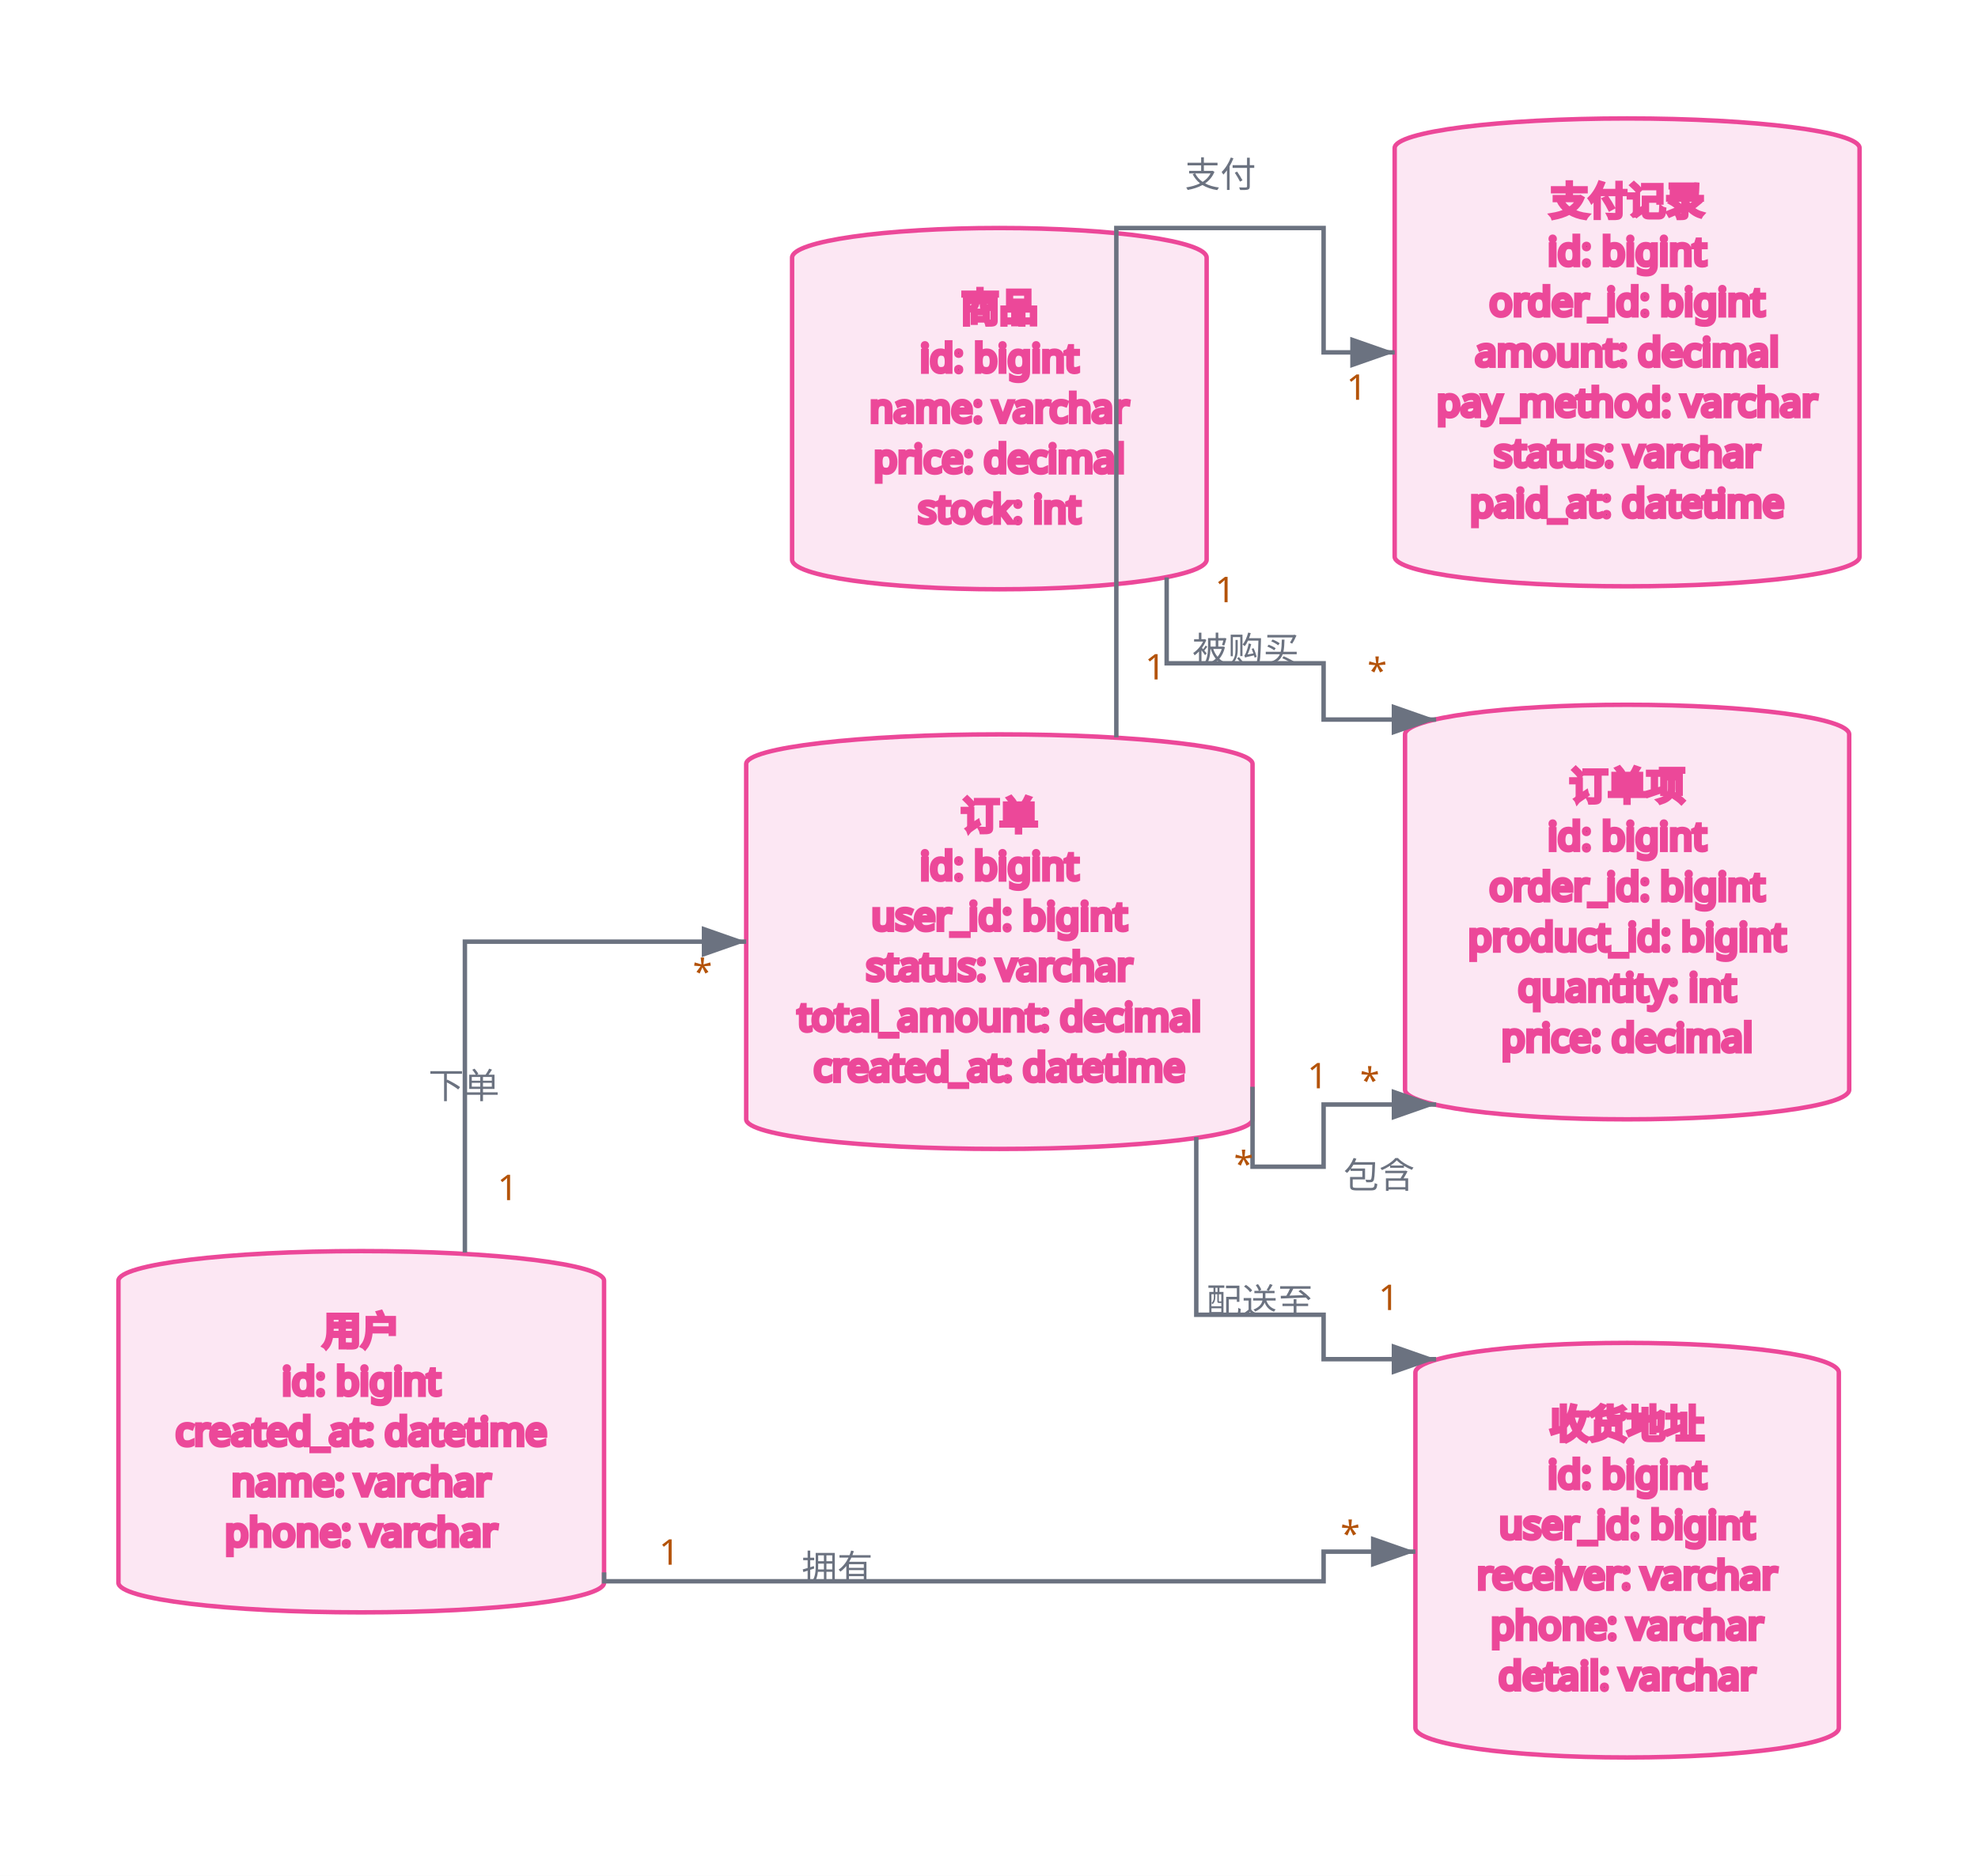
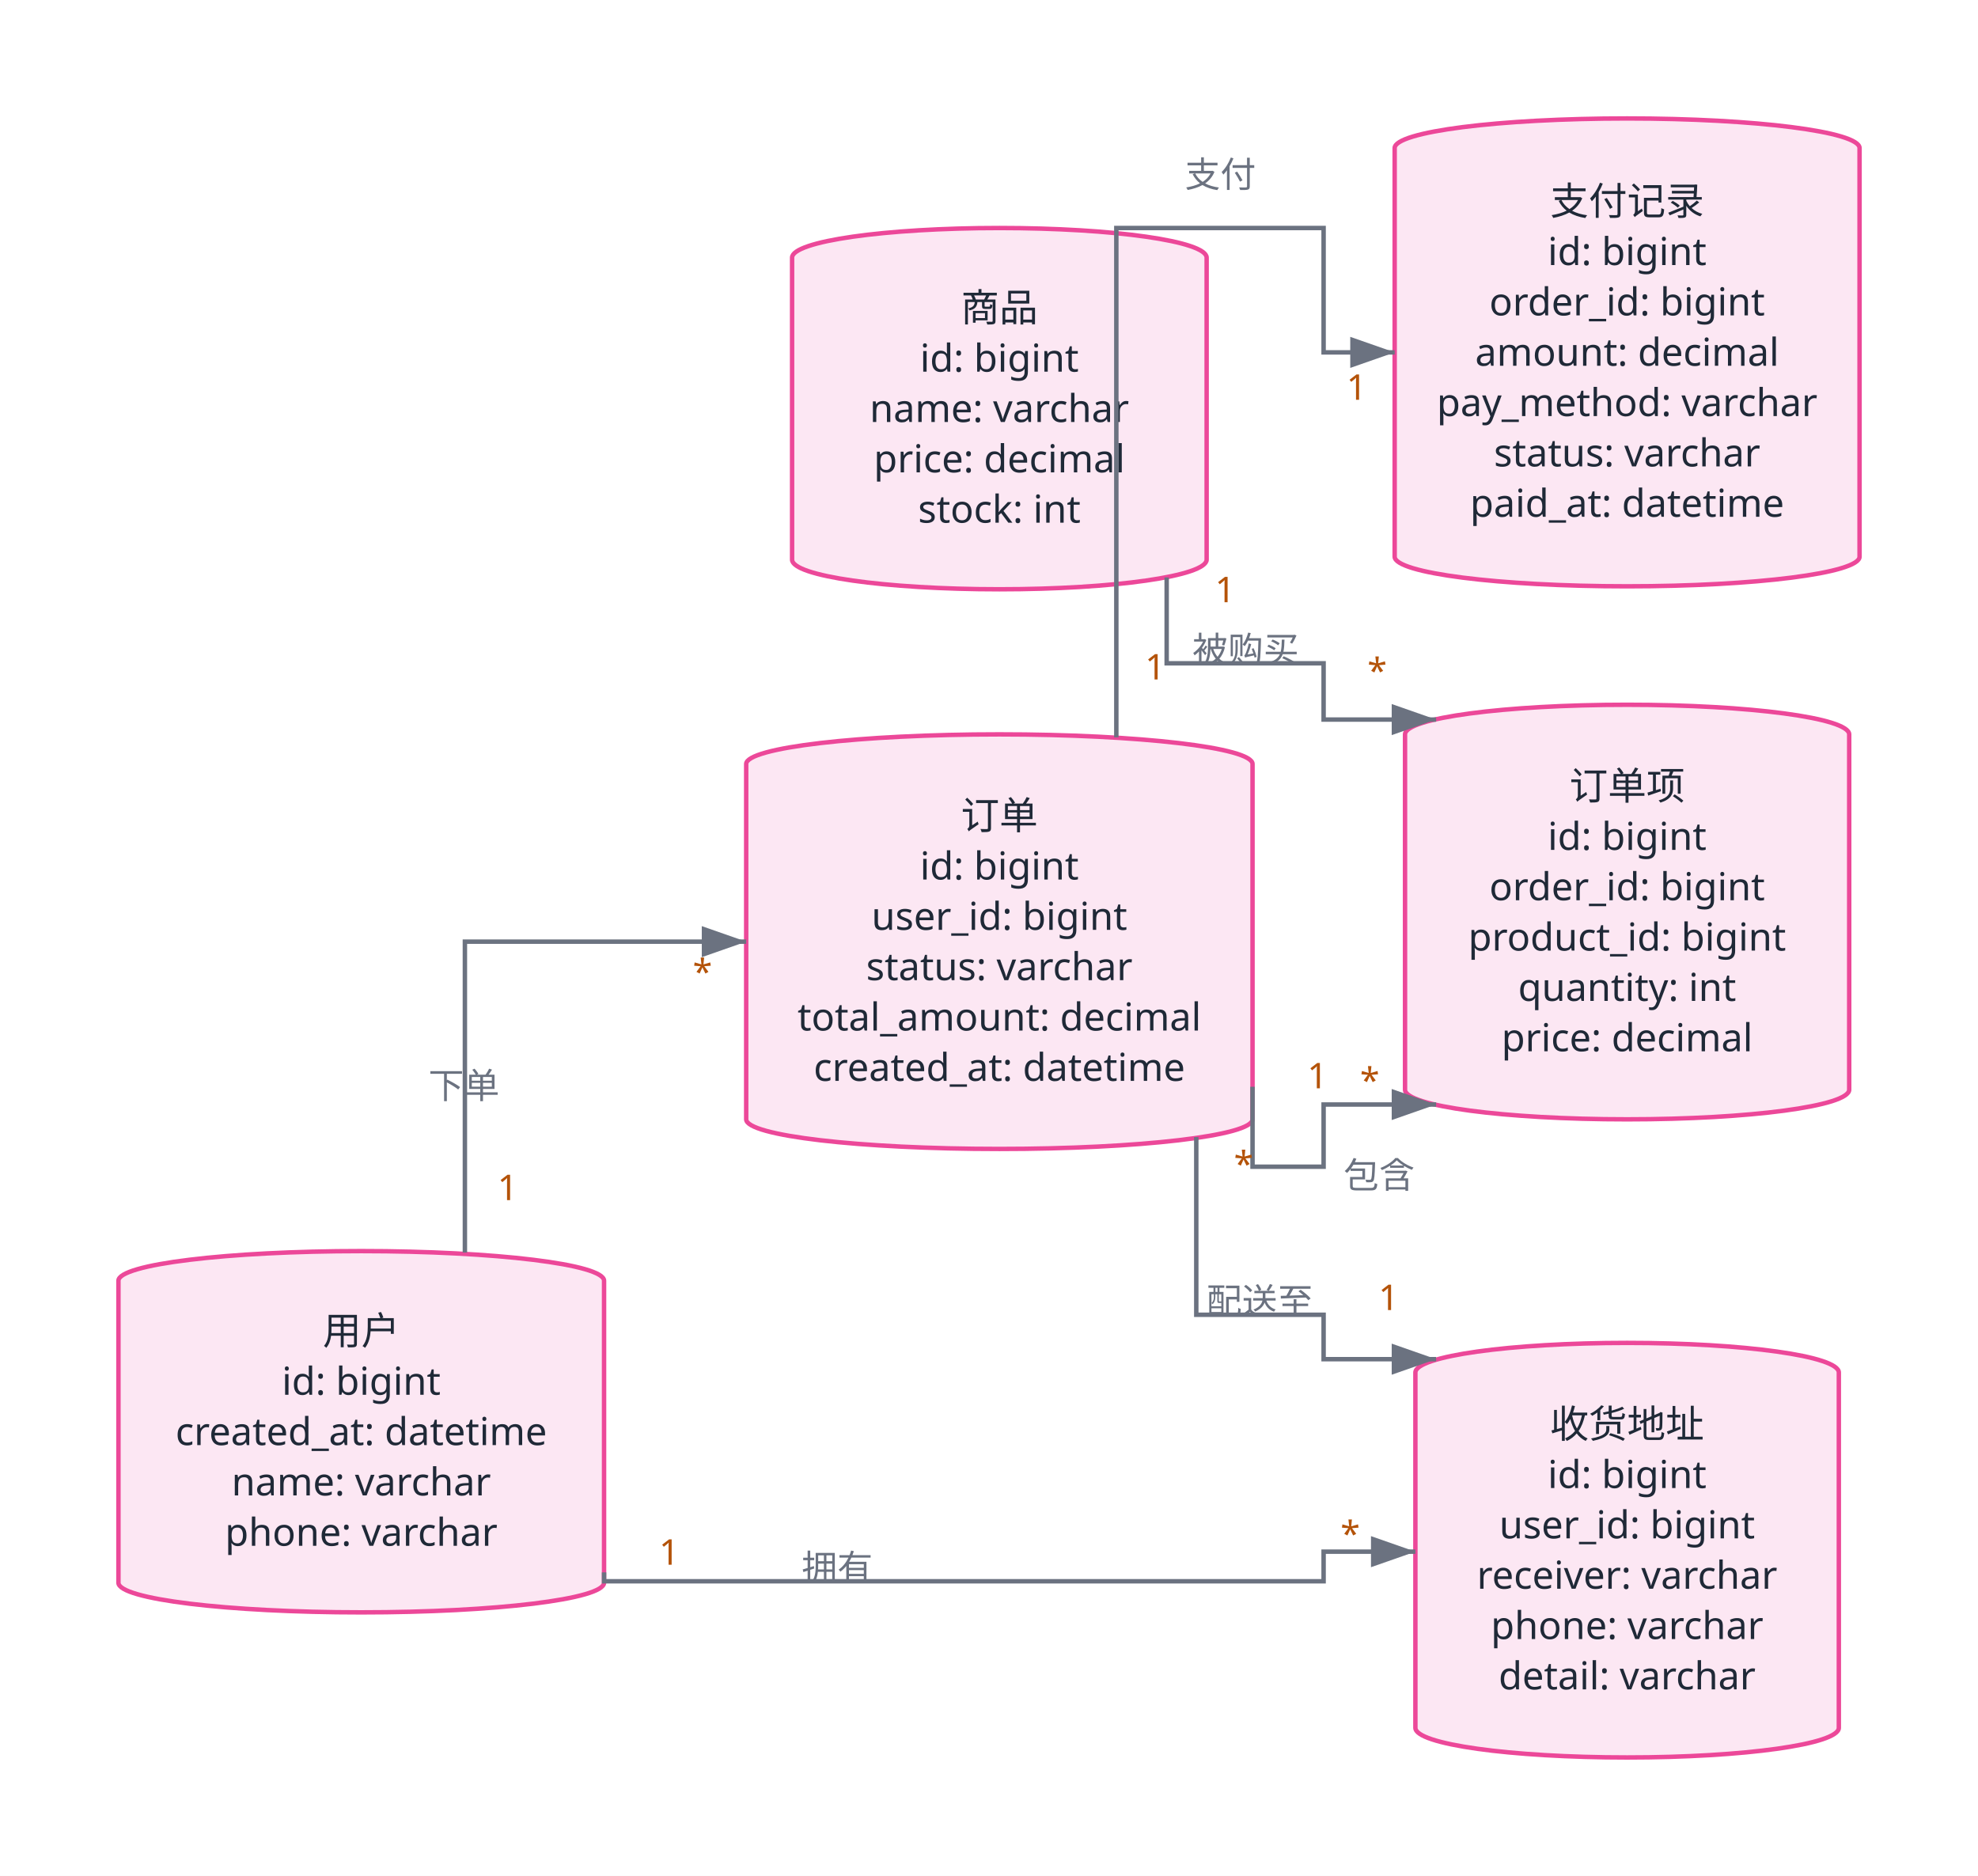
<svg xmlns="http://www.w3.org/2000/svg" width="668" height="633.5" viewBox="0 0 668 633.5">
  <defs>
    <marker id="arrowhead" markerWidth="10" markerHeight="7" refX="10" refY="3.5" orient="auto">
      <polygon points="0 0, 10 3.5, 0 7" fill="#6b7280" />
    </marker>
    <marker id="arrowhead-purple" markerWidth="10" markerHeight="7" refX="10" refY="3.5" orient="auto">
      <polygon points="0 0, 10 3.5, 0 7" fill="#7c3aed" />
    </marker>
  </defs>
  <style>.lgdl-anchors,.lgdl-edge-anchors{opacity:0;pointer-events:none;transition:opacity .12s ease}.lgdl-node:hover + .lgdl-anchors,.lgdl-class:hover + .lgdl-anchors,.lgdl-group:hover + .lgdl-anchors,.lgdl-lane:hover + .lgdl-anchors{opacity:1}.lgdl-edge:hover + .lgdl-edge-anchors,.lgdl-aggregate-edge:hover + .lgdl-edge-anchors{opacity:1}.lgdl-node.lgdl-hovered + .lgdl-anchors,.lgdl-class.lgdl-hovered + .lgdl-anchors,.lgdl-group.lgdl-hovered + .lgdl-anchors,.lgdl-lane.lgdl-hovered + .lgdl-anchors{opacity:1}.lgdl-edge.lgdl-hovered + .lgdl-edge-anchors,.lgdl-aggregate-edge.lgdl-hovered + .lgdl-edge-anchors{opacity:1}.lgdl-hovered{filter:drop-shadow(0 0 3px rgba(79,70,229,.65))}</style>
  <rect x="0" y="0" width="668" height="633.5" fill="#ffffff" />
-   <g class="lgdl-node" data-lgdl-loc="nodes[0]" fill="#fce7f3" stroke="#ec4899" stroke-width="1.5">
-     <path d="M 40,432.5 L 40,534.5 A 82,10 0 0 0 204,534.5 L 204,432.5 A 82,10 0 0 0 40,432.5 Z" />
+   <g class="lgdl-node" data-lgdl-loc="nodes[0]">
+     <path d="M 40,432.5 L 40,534.5 A 82,10 0 0 0 204,534.5 L 204,432.5 A 82,10 0 0 0 40,432.5 Z" fill="#fce7f3" stroke="#ec4899" stroke-width="1.5" />
    <text x="122" y="449.5" font-family="'Segoe UI', 'PingFang SC', 'Microsoft YaHei', sans-serif" font-size="13" fill="#1f2937" text-anchor="middle" dominant-baseline="middle">用户</text>
    <text x="122" y="466.5" font-family="'Segoe UI', 'PingFang SC', 'Microsoft YaHei', sans-serif" font-size="13" fill="#1f2937" text-anchor="middle" dominant-baseline="middle">id: bigint</text>
    <text x="122" y="483.5" font-family="'Segoe UI', 'PingFang SC', 'Microsoft YaHei', sans-serif" font-size="13" fill="#1f2937" text-anchor="middle" dominant-baseline="middle">created_at: datetime</text>
    <text x="122" y="500.5" font-family="'Segoe UI', 'PingFang SC', 'Microsoft YaHei', sans-serif" font-size="13" fill="#1f2937" text-anchor="middle" dominant-baseline="middle">name: varchar</text>
    <text x="122" y="517.5" font-family="'Segoe UI', 'PingFang SC', 'Microsoft YaHei', sans-serif" font-size="13" fill="#1f2937" text-anchor="middle" dominant-baseline="middle">phone: varchar</text>
  </g>
  <g class="lgdl-anchors">
    <circle cx="204.0" cy="483.5" r="3" fill="#ec4899" />
    <circle cx="204.0" cy="505.5" r="3" fill="#ec4899" />
    <circle cx="204.0" cy="530.8" r="3" fill="#ec4899" />
    <circle cx="180.1" cy="541.6" r="3" fill="#ec4899" />
    <circle cx="156.7" cy="543.6" r="3" fill="#ec4899" />
    <circle cx="138.3" cy="544.3" r="3" fill="#ec4899" />
    <circle cx="122.0" cy="544.5" r="3" fill="#ec4899" />
    <circle cx="105.7" cy="544.3" r="3" fill="#ec4899" />
    <circle cx="87.3" cy="543.6" r="3" fill="#ec4899" />
    <circle cx="63.9" cy="541.6" r="3" fill="#ec4899" />
    <circle cx="40.0" cy="530.8" r="3" fill="#ec4899" />
    <circle cx="40.0" cy="505.5" r="3" fill="#ec4899" />
    <circle cx="40.0" cy="483.5" r="3" fill="#ec4899" />
    <circle cx="40.0" cy="461.5" r="3" fill="#ec4899" />
    <circle cx="40.0" cy="436.2" r="3" fill="#ec4899" />
    <circle cx="63.9" cy="425.4" r="3" fill="#ec4899" />
    <circle cx="87.3" cy="423.4" r="3" fill="#ec4899" />
    <circle cx="105.7" cy="422.7" r="3" fill="#ec4899" />
    <circle cx="122.0" cy="422.5" r="3" fill="#ec4899" />
    <circle cx="138.3" cy="422.7" r="3" fill="#ec4899" />
    <circle cx="156.7" cy="423.4" r="3" fill="#ec4899" />
    <circle cx="180.1" cy="425.4" r="3" fill="#ec4899" />
    <circle cx="204.0" cy="436.2" r="3" fill="#ec4899" />
    <circle cx="204.0" cy="461.5" r="3" fill="#ec4899" />
  </g>
-   <g class="lgdl-node" data-lgdl-loc="nodes[1]" fill="#fce7f3" stroke="#ec4899" stroke-width="1.5">
-     <path d="M 252,258 L 252,378 A 85.5,10 0 0 0 423,378 L 423,258 A 85.5,10 0 0 0 252,258 Z" />
+   <g class="lgdl-node" data-lgdl-loc="nodes[1]">
+     <path d="M 252,258 L 252,378 A 85.5,10 0 0 0 423,378 L 423,258 A 85.5,10 0 0 0 252,258 Z" fill="#fce7f3" stroke="#ec4899" stroke-width="1.5" />
    <text x="337.5" y="275.5" font-family="'Segoe UI', 'PingFang SC', 'Microsoft YaHei', sans-serif" font-size="13" fill="#1f2937" text-anchor="middle" dominant-baseline="middle">订单</text>
    <text x="337.5" y="292.5" font-family="'Segoe UI', 'PingFang SC', 'Microsoft YaHei', sans-serif" font-size="13" fill="#1f2937" text-anchor="middle" dominant-baseline="middle">id: bigint</text>
    <text x="337.5" y="309.5" font-family="'Segoe UI', 'PingFang SC', 'Microsoft YaHei', sans-serif" font-size="13" fill="#1f2937" text-anchor="middle" dominant-baseline="middle">user_id: bigint</text>
    <text x="337.5" y="326.5" font-family="'Segoe UI', 'PingFang SC', 'Microsoft YaHei', sans-serif" font-size="13" fill="#1f2937" text-anchor="middle" dominant-baseline="middle">status: varchar</text>
    <text x="337.5" y="343.5" font-family="'Segoe UI', 'PingFang SC', 'Microsoft YaHei', sans-serif" font-size="13" fill="#1f2937" text-anchor="middle" dominant-baseline="middle">total_amount: decimal</text>
    <text x="337.5" y="360.5" font-family="'Segoe UI', 'PingFang SC', 'Microsoft YaHei', sans-serif" font-size="13" fill="#1f2937" text-anchor="middle" dominant-baseline="middle">created_at: datetime</text>
  </g>
  <g class="lgdl-anchors">
    <circle cx="423.0" cy="318.0" r="3" fill="#ec4899" />
    <circle cx="423.0" cy="340.9" r="3" fill="#ec4899" />
    <circle cx="423.0" cy="367.4" r="3" fill="#ec4899" />
    <circle cx="403.8" cy="384.3" r="3" fill="#ec4899" />
    <circle cx="377.3" cy="386.9" r="3" fill="#ec4899" />
    <circle cx="356.2" cy="387.8" r="3" fill="#ec4899" />
    <circle cx="337.5" cy="388.0" r="3" fill="#ec4899" />
    <circle cx="318.8" cy="387.8" r="3" fill="#ec4899" />
    <circle cx="297.7" cy="386.9" r="3" fill="#ec4899" />
    <circle cx="271.2" cy="384.3" r="3" fill="#ec4899" />
    <circle cx="252.0" cy="367.4" r="3" fill="#ec4899" />
    <circle cx="252.0" cy="340.9" r="3" fill="#ec4899" />
    <circle cx="252.0" cy="318.0" r="3" fill="#ec4899" />
    <circle cx="252.0" cy="295.1" r="3" fill="#ec4899" />
    <circle cx="252.0" cy="268.6" r="3" fill="#ec4899" />
    <circle cx="271.2" cy="251.7" r="3" fill="#ec4899" />
    <circle cx="297.7" cy="249.1" r="3" fill="#ec4899" />
    <circle cx="318.8" cy="248.2" r="3" fill="#ec4899" />
    <circle cx="337.5" cy="248.0" r="3" fill="#ec4899" />
    <circle cx="356.2" cy="248.2" r="3" fill="#ec4899" />
    <circle cx="377.3" cy="249.1" r="3" fill="#ec4899" />
    <circle cx="403.8" cy="251.7" r="3" fill="#ec4899" />
    <circle cx="423.0" cy="268.6" r="3" fill="#ec4899" />
    <circle cx="423.0" cy="295.1" r="3" fill="#ec4899" />
  </g>
-   <g class="lgdl-node" data-lgdl-loc="nodes[2]" fill="#fce7f3" stroke="#ec4899" stroke-width="1.5">
-     <path d="M 474.5,248 L 474.5,368 A 75,10 0 0 0 624.5,368 L 624.5,248 A 75,10 0 0 0 474.5,248 Z" />
+   <g class="lgdl-node" data-lgdl-loc="nodes[2]">
+     <path d="M 474.5,248 L 474.5,368 A 75,10 0 0 0 624.5,368 L 624.5,248 A 75,10 0 0 0 474.5,248 Z" fill="#fce7f3" stroke="#ec4899" stroke-width="1.5" />
    <text x="549.5" y="265.5" font-family="'Segoe UI', 'PingFang SC', 'Microsoft YaHei', sans-serif" font-size="13" fill="#1f2937" text-anchor="middle" dominant-baseline="middle">订单项</text>
    <text x="549.5" y="282.5" font-family="'Segoe UI', 'PingFang SC', 'Microsoft YaHei', sans-serif" font-size="13" fill="#1f2937" text-anchor="middle" dominant-baseline="middle">id: bigint</text>
    <text x="549.5" y="299.5" font-family="'Segoe UI', 'PingFang SC', 'Microsoft YaHei', sans-serif" font-size="13" fill="#1f2937" text-anchor="middle" dominant-baseline="middle">order_id: bigint</text>
    <text x="549.5" y="316.5" font-family="'Segoe UI', 'PingFang SC', 'Microsoft YaHei', sans-serif" font-size="13" fill="#1f2937" text-anchor="middle" dominant-baseline="middle">product_id: bigint</text>
    <text x="549.5" y="333.5" font-family="'Segoe UI', 'PingFang SC', 'Microsoft YaHei', sans-serif" font-size="13" fill="#1f2937" text-anchor="middle" dominant-baseline="middle">quantity: int</text>
    <text x="549.5" y="350.5" font-family="'Segoe UI', 'PingFang SC', 'Microsoft YaHei', sans-serif" font-size="13" fill="#1f2937" text-anchor="middle" dominant-baseline="middle">price: decimal</text>
  </g>
  <g class="lgdl-anchors">
    <circle cx="624.5" cy="308.0" r="3" fill="#ec4899" />
    <circle cx="624.5" cy="328.1" r="3" fill="#ec4899" />
    <circle cx="624.5" cy="351.3" r="3" fill="#ec4899" />
    <circle cx="614.5" cy="373.0" r="3" fill="#ec4899" />
    <circle cx="589.0" cy="376.5" r="3" fill="#ec4899" />
    <circle cx="568.2" cy="377.7" r="3" fill="#ec4899" />
    <circle cx="549.5" cy="378.0" r="3" fill="#ec4899" />
    <circle cx="530.8" cy="377.7" r="3" fill="#ec4899" />
    <circle cx="510.0" cy="376.5" r="3" fill="#ec4899" />
    <circle cx="484.5" cy="373.0" r="3" fill="#ec4899" />
    <circle cx="474.5" cy="351.3" r="3" fill="#ec4899" />
    <circle cx="474.5" cy="328.1" r="3" fill="#ec4899" />
    <circle cx="474.5" cy="308.0" r="3" fill="#ec4899" />
    <circle cx="474.5" cy="287.9" r="3" fill="#ec4899" />
    <circle cx="474.5" cy="264.7" r="3" fill="#ec4899" />
    <circle cx="484.5" cy="243.0" r="3" fill="#ec4899" />
    <circle cx="510.0" cy="239.5" r="3" fill="#ec4899" />
    <circle cx="530.8" cy="238.3" r="3" fill="#ec4899" />
    <circle cx="549.5" cy="238.0" r="3" fill="#ec4899" />
    <circle cx="568.2" cy="238.3" r="3" fill="#ec4899" />
    <circle cx="589.0" cy="239.5" r="3" fill="#ec4899" />
    <circle cx="614.5" cy="243.0" r="3" fill="#ec4899" />
    <circle cx="624.5" cy="264.7" r="3" fill="#ec4899" />
    <circle cx="624.5" cy="287.9" r="3" fill="#ec4899" />
  </g>
-   <g class="lgdl-node" data-lgdl-loc="nodes[3]" fill="#fce7f3" stroke="#ec4899" stroke-width="1.5">
-     <path d="M 267.5,87 L 267.5,189 A 70,10 0 0 0 407.5,189 L 407.5,87 A 70,10 0 0 0 267.5,87 Z" />
+   <g class="lgdl-node" data-lgdl-loc="nodes[3]">
+     <path d="M 267.5,87 L 267.5,189 A 70,10 0 0 0 407.5,189 L 407.5,87 A 70,10 0 0 0 267.5,87 Z" fill="#fce7f3" stroke="#ec4899" stroke-width="1.5" />
    <text x="337.5" y="104" font-family="'Segoe UI', 'PingFang SC', 'Microsoft YaHei', sans-serif" font-size="13" fill="#1f2937" text-anchor="middle" dominant-baseline="middle">商品</text>
    <text x="337.5" y="121" font-family="'Segoe UI', 'PingFang SC', 'Microsoft YaHei', sans-serif" font-size="13" fill="#1f2937" text-anchor="middle" dominant-baseline="middle">id: bigint</text>
    <text x="337.5" y="138" font-family="'Segoe UI', 'PingFang SC', 'Microsoft YaHei', sans-serif" font-size="13" fill="#1f2937" text-anchor="middle" dominant-baseline="middle">name: varchar</text>
    <text x="337.5" y="155" font-family="'Segoe UI', 'PingFang SC', 'Microsoft YaHei', sans-serif" font-size="13" fill="#1f2937" text-anchor="middle" dominant-baseline="middle">price: decimal</text>
    <text x="337.5" y="172" font-family="'Segoe UI', 'PingFang SC', 'Microsoft YaHei', sans-serif" font-size="13" fill="#1f2937" text-anchor="middle" dominant-baseline="middle">stock: int</text>
  </g>
  <g class="lgdl-anchors">
    <circle cx="407.5" cy="138.0" r="3" fill="#ec4899" />
    <circle cx="407.5" cy="156.8" r="3" fill="#ec4899" />
    <circle cx="407.5" cy="178.4" r="3" fill="#ec4899" />
    <circle cx="394.3" cy="194.8" r="3" fill="#ec4899" />
    <circle cx="372.0" cy="197.7" r="3" fill="#ec4899" />
    <circle cx="353.8" cy="198.7" r="3" fill="#ec4899" />
    <circle cx="337.5" cy="199.0" r="3" fill="#ec4899" />
    <circle cx="321.2" cy="198.7" r="3" fill="#ec4899" />
    <circle cx="303.0" cy="197.7" r="3" fill="#ec4899" />
    <circle cx="280.7" cy="194.8" r="3" fill="#ec4899" />
    <circle cx="267.5" cy="178.4" r="3" fill="#ec4899" />
    <circle cx="267.5" cy="156.8" r="3" fill="#ec4899" />
    <circle cx="267.5" cy="138.0" r="3" fill="#ec4899" />
    <circle cx="267.5" cy="119.2" r="3" fill="#ec4899" />
    <circle cx="267.5" cy="97.6" r="3" fill="#ec4899" />
    <circle cx="280.7" cy="81.2" r="3" fill="#ec4899" />
    <circle cx="303.0" cy="78.3" r="3" fill="#ec4899" />
    <circle cx="321.2" cy="77.3" r="3" fill="#ec4899" />
    <circle cx="337.5" cy="77.0" r="3" fill="#ec4899" />
    <circle cx="353.8" cy="77.3" r="3" fill="#ec4899" />
    <circle cx="372.0" cy="78.3" r="3" fill="#ec4899" />
    <circle cx="394.3" cy="81.2" r="3" fill="#ec4899" />
    <circle cx="407.5" cy="97.6" r="3" fill="#ec4899" />
    <circle cx="407.5" cy="119.2" r="3" fill="#ec4899" />
  </g>
-   <g class="lgdl-node" data-lgdl-loc="nodes[4]" fill="#fce7f3" stroke="#ec4899" stroke-width="1.5">
-     <path d="M 471,50 L 471,188 A 78.5,10 0 0 0 628,188 L 628,50 A 78.5,10 0 0 0 471,50 Z" />
+   <g class="lgdl-node" data-lgdl-loc="nodes[4]">
+     <path d="M 471,50 L 471,188 A 78.5,10 0 0 0 628,188 L 628,50 A 78.5,10 0 0 0 471,50 Z" fill="#fce7f3" stroke="#ec4899" stroke-width="1.5" />
    <text x="549.5" y="68" font-family="'Segoe UI', 'PingFang SC', 'Microsoft YaHei', sans-serif" font-size="13" fill="#1f2937" text-anchor="middle" dominant-baseline="middle">支付记录</text>
    <text x="549.5" y="85" font-family="'Segoe UI', 'PingFang SC', 'Microsoft YaHei', sans-serif" font-size="13" fill="#1f2937" text-anchor="middle" dominant-baseline="middle">id: bigint</text>
    <text x="549.5" y="102" font-family="'Segoe UI', 'PingFang SC', 'Microsoft YaHei', sans-serif" font-size="13" fill="#1f2937" text-anchor="middle" dominant-baseline="middle">order_id: bigint</text>
    <text x="549.5" y="119" font-family="'Segoe UI', 'PingFang SC', 'Microsoft YaHei', sans-serif" font-size="13" fill="#1f2937" text-anchor="middle" dominant-baseline="middle">amount: decimal</text>
    <text x="549.5" y="136" font-family="'Segoe UI', 'PingFang SC', 'Microsoft YaHei', sans-serif" font-size="13" fill="#1f2937" text-anchor="middle" dominant-baseline="middle">pay_method: varchar</text>
    <text x="549.5" y="153" font-family="'Segoe UI', 'PingFang SC', 'Microsoft YaHei', sans-serif" font-size="13" fill="#1f2937" text-anchor="middle" dominant-baseline="middle">status: varchar</text>
    <text x="549.5" y="170" font-family="'Segoe UI', 'PingFang SC', 'Microsoft YaHei', sans-serif" font-size="13" fill="#1f2937" text-anchor="middle" dominant-baseline="middle">paid_at: datetime</text>
  </g>
  <g class="lgdl-anchors">
    <circle cx="628.0" cy="119.0" r="3" fill="#ec4899" />
    <circle cx="628.0" cy="140.0" r="3" fill="#ec4899" />
    <circle cx="628.0" cy="164.3" r="3" fill="#ec4899" />
    <circle cx="622.3" cy="191.8" r="3" fill="#ec4899" />
    <circle cx="594.1" cy="196.2" r="3" fill="#ec4899" />
    <circle cx="570.6" cy="197.6" r="3" fill="#ec4899" />
    <circle cx="549.5" cy="198.0" r="3" fill="#ec4899" />
    <circle cx="528.4" cy="197.6" r="3" fill="#ec4899" />
    <circle cx="504.9" cy="196.2" r="3" fill="#ec4899" />
    <circle cx="476.7" cy="191.8" r="3" fill="#ec4899" />
    <circle cx="471.0" cy="164.3" r="3" fill="#ec4899" />
    <circle cx="471.0" cy="140.0" r="3" fill="#ec4899" />
    <circle cx="471.0" cy="119.0" r="3" fill="#ec4899" />
    <circle cx="471.0" cy="98.0" r="3" fill="#ec4899" />
    <circle cx="471.0" cy="73.7" r="3" fill="#ec4899" />
    <circle cx="476.7" cy="46.2" r="3" fill="#ec4899" />
    <circle cx="504.9" cy="41.8" r="3" fill="#ec4899" />
    <circle cx="528.4" cy="40.4" r="3" fill="#ec4899" />
    <circle cx="549.5" cy="40.0" r="3" fill="#ec4899" />
    <circle cx="570.6" cy="40.4" r="3" fill="#ec4899" />
    <circle cx="594.1" cy="41.8" r="3" fill="#ec4899" />
    <circle cx="622.3" cy="46.2" r="3" fill="#ec4899" />
    <circle cx="628.0" cy="73.7" r="3" fill="#ec4899" />
    <circle cx="628.0" cy="98.0" r="3" fill="#ec4899" />
  </g>
-   <g class="lgdl-node" data-lgdl-loc="nodes[5]" fill="#fce7f3" stroke="#ec4899" stroke-width="1.5">
-     <path d="M 478,463.5 L 478,583.5 A 71.5,10 0 0 0 621,583.5 L 621,463.5 A 71.5,10 0 0 0 478,463.5 Z" />
+   <g class="lgdl-node" data-lgdl-loc="nodes[5]">
+     <path d="M 478,463.5 L 478,583.5 A 71.5,10 0 0 0 621,583.5 L 621,463.5 A 71.5,10 0 0 0 478,463.5 Z" fill="#fce7f3" stroke="#ec4899" stroke-width="1.5" />
    <text x="549.5" y="481" font-family="'Segoe UI', 'PingFang SC', 'Microsoft YaHei', sans-serif" font-size="13" fill="#1f2937" text-anchor="middle" dominant-baseline="middle">收货地址</text>
    <text x="549.5" y="498" font-family="'Segoe UI', 'PingFang SC', 'Microsoft YaHei', sans-serif" font-size="13" fill="#1f2937" text-anchor="middle" dominant-baseline="middle">id: bigint</text>
    <text x="549.5" y="515" font-family="'Segoe UI', 'PingFang SC', 'Microsoft YaHei', sans-serif" font-size="13" fill="#1f2937" text-anchor="middle" dominant-baseline="middle">user_id: bigint</text>
    <text x="549.5" y="532" font-family="'Segoe UI', 'PingFang SC', 'Microsoft YaHei', sans-serif" font-size="13" fill="#1f2937" text-anchor="middle" dominant-baseline="middle">receiver: varchar</text>
    <text x="549.5" y="549" font-family="'Segoe UI', 'PingFang SC', 'Microsoft YaHei', sans-serif" font-size="13" fill="#1f2937" text-anchor="middle" dominant-baseline="middle">phone: varchar</text>
    <text x="549.5" y="566" font-family="'Segoe UI', 'PingFang SC', 'Microsoft YaHei', sans-serif" font-size="13" fill="#1f2937" text-anchor="middle" dominant-baseline="middle">detail: varchar</text>
  </g>
  <g class="lgdl-anchors">
    <circle cx="621.0" cy="523.5" r="3" fill="#ec4899" />
    <circle cx="621.0" cy="542.7" r="3" fill="#ec4899" />
    <circle cx="621.0" cy="564.8" r="3" fill="#ec4899" />
    <circle cx="613.9" cy="587.9" r="3" fill="#ec4899" />
    <circle cx="589.0" cy="591.8" r="3" fill="#ec4899" />
    <circle cx="568.2" cy="593.2" r="3" fill="#ec4899" />
    <circle cx="549.5" cy="593.5" r="3" fill="#ec4899" />
    <circle cx="530.8" cy="593.2" r="3" fill="#ec4899" />
    <circle cx="510.0" cy="591.8" r="3" fill="#ec4899" />
    <circle cx="485.1" cy="587.9" r="3" fill="#ec4899" />
    <circle cx="478.0" cy="564.8" r="3" fill="#ec4899" />
    <circle cx="478.0" cy="542.7" r="3" fill="#ec4899" />
    <circle cx="478.0" cy="523.5" r="3" fill="#ec4899" />
    <circle cx="478.0" cy="504.3" r="3" fill="#ec4899" />
    <circle cx="478.0" cy="482.2" r="3" fill="#ec4899" />
    <circle cx="485.1" cy="459.1" r="3" fill="#ec4899" />
    <circle cx="510.0" cy="455.2" r="3" fill="#ec4899" />
    <circle cx="530.8" cy="453.8" r="3" fill="#ec4899" />
    <circle cx="549.5" cy="453.5" r="3" fill="#ec4899" />
    <circle cx="568.2" cy="453.8" r="3" fill="#ec4899" />
    <circle cx="589.0" cy="455.2" r="3" fill="#ec4899" />
    <circle cx="613.9" cy="459.1" r="3" fill="#ec4899" />
    <circle cx="621.0" cy="482.2" r="3" fill="#ec4899" />
    <circle cx="621.0" cy="504.3" r="3" fill="#ec4899" />
  </g>
  <g class="lgdl-edge" data-lgdl-loc="edges[0]">
    <path d="M 157,423 L 157,318 L 228,318 L 252,318" fill="none" stroke="#6b7280" stroke-width="1.5" marker-end="url(#arrowhead)" />
    <text x="156.677" y="366.719" font-family="'Segoe UI', 'PingFang SC', 'Microsoft YaHei', sans-serif" font-size="12" fill="#6b7280" text-anchor="middle" dominant-baseline="middle">下单</text>
    <text x="171.431" y="401.119" font-family="'Segoe UI', 'PingFang SC', 'Microsoft YaHei', sans-serif" font-size="12" fill="#b45309" text-anchor="middle" dominant-baseline="middle">1</text>
    <text x="237.246" y="328.319" font-family="'Segoe UI', 'PingFang SC', 'Microsoft YaHei', sans-serif" font-size="12" fill="#b45309" text-anchor="middle" dominant-baseline="middle">*</text>
  </g>
  <g class="lgdl-edge-anchors">
    <circle cx="156.7" cy="423.4" r="3.5" fill="#6b7280" />
    <circle cx="252.0" cy="318.0" r="3.5" fill="#6b7280" />
  </g>
  <g class="lgdl-edge" data-lgdl-loc="edges[1]">
    <path d="M 423,367 L 423,394 L 447,394 L 447,373 L 485,373" fill="none" stroke="#6b7280" stroke-width="1.5" marker-end="url(#arrowhead)" />
    <text x="465.755" y="396.991" font-family="'Segoe UI', 'PingFang SC', 'Microsoft YaHei', sans-serif" font-size="12" fill="#6b7280" text-anchor="middle" dominant-baseline="middle">包含</text>
    <text x="444.908" y="363.368" font-family="'Segoe UI', 'PingFang SC', 'Microsoft YaHei', sans-serif" font-size="12" fill="#b45309" text-anchor="middle" dominant-baseline="middle">1</text>
    <text x="462.601" y="364.987" font-family="'Segoe UI', 'PingFang SC', 'Microsoft YaHei', sans-serif" font-size="12" fill="#b45309" text-anchor="middle" dominant-baseline="middle">*</text>
  </g>
  <g class="lgdl-edge-anchors">
    <circle cx="423.0" cy="367.4" r="3.5" fill="#6b7280" />
    <circle cx="484.5" cy="373.0" r="3.5" fill="#6b7280" />
  </g>
  <g class="lgdl-edge" data-lgdl-loc="edges[2]">
    <path d="M 394,195 L 394,224 L 447,224 L 447,243 L 485,243" fill="none" stroke="#6b7280" stroke-width="1.5" marker-end="url(#arrowhead)" />
    <text x="420.669" y="219.5" font-family="'Segoe UI', 'PingFang SC', 'Microsoft YaHei', sans-serif" font-size="12" fill="#6b7280" text-anchor="middle" dominant-baseline="middle">被购买</text>
    <text x="413.742" y="199.204" font-family="'Segoe UI', 'PingFang SC', 'Microsoft YaHei', sans-serif" font-size="12" fill="#b45309" text-anchor="middle" dominant-baseline="middle">1</text>
    <text x="465.104" y="226.643" font-family="'Segoe UI', 'PingFang SC', 'Microsoft YaHei', sans-serif" font-size="12" fill="#b45309" text-anchor="middle" dominant-baseline="middle">*</text>
  </g>
  <g class="lgdl-edge-anchors">
    <circle cx="394.3" cy="194.8" r="3.5" fill="#6b7280" />
    <circle cx="484.5" cy="243.0" r="3.5" fill="#6b7280" />
  </g>
  <g class="lgdl-edge" data-lgdl-loc="edges[3]">
    <path d="M 204,531 L 204,534 L 228,534 L 338,534 L 447,534 L 447,524 L 478,524" fill="none" stroke="#6b7280" stroke-width="1.5" marker-end="url(#arrowhead)" />
    <text x="282.75" y="529.5" font-family="'Segoe UI', 'PingFang SC', 'Microsoft YaHei', sans-serif" font-size="12" fill="#6b7280" text-anchor="middle" dominant-baseline="middle">拥有</text>
    <text x="225.992" y="524.253" font-family="'Segoe UI', 'PingFang SC', 'Microsoft YaHei', sans-serif" font-size="12" fill="#b45309" text-anchor="middle" dominant-baseline="middle">1</text>
    <text x="456.008" y="518.089" font-family="'Segoe UI', 'PingFang SC', 'Microsoft YaHei', sans-serif" font-size="12" fill="#b45309" text-anchor="middle" dominant-baseline="middle">*</text>
  </g>
  <g class="lgdl-edge-anchors">
    <circle cx="204.0" cy="530.8" r="3.5" fill="#6b7280" />
    <circle cx="478.0" cy="523.5" r="3.5" fill="#6b7280" />
  </g>
  <g class="lgdl-edge" data-lgdl-loc="edges[4]">
    <path d="M 377,249 L 377,77 L 447,77 L 447,119 L 471,119" fill="none" stroke="#6b7280" stroke-width="1.5" marker-end="url(#arrowhead)" />
    <text x="412.126" y="59" font-family="'Segoe UI', 'PingFang SC', 'Microsoft YaHei', sans-serif" font-size="12" fill="#6b7280" text-anchor="middle" dominant-baseline="middle">支付</text>
    <text x="390.111" y="225.296" font-family="'Segoe UI', 'PingFang SC', 'Microsoft YaHei', sans-serif" font-size="12" fill="#b45309" text-anchor="middle" dominant-baseline="middle">1</text>
    <text x="458.142" y="130.851" font-family="'Segoe UI', 'PingFang SC', 'Microsoft YaHei', sans-serif" font-size="12" fill="#b45309" text-anchor="middle" dominant-baseline="middle">1</text>
  </g>
  <g class="lgdl-edge-anchors">
    <circle cx="377.3" cy="249.1" r="3.5" fill="#6b7280" />
    <circle cx="471.0" cy="119.0" r="3.5" fill="#6b7280" />
  </g>
  <g class="lgdl-edge" data-lgdl-loc="edges[5]">
    <path d="M 404,384 L 404,444 L 447,444 L 447,459 L 485,459" fill="none" stroke="#6b7280" stroke-width="1.5" marker-end="url(#arrowhead)" />
    <text x="425.406" y="439.5" font-family="'Segoe UI', 'PingFang SC', 'Microsoft YaHei', sans-serif" font-size="12" fill="#6b7280" text-anchor="middle" dominant-baseline="middle">配送至</text>
    <text x="420.002" y="393.208" font-family="'Segoe UI', 'PingFang SC', 'Microsoft YaHei', sans-serif" font-size="12" fill="#b45309" text-anchor="middle" dominant-baseline="middle">*</text>
    <text x="468.953" y="438.247" font-family="'Segoe UI', 'PingFang SC', 'Microsoft YaHei', sans-serif" font-size="12" fill="#b45309" text-anchor="middle" dominant-baseline="middle">1</text>
  </g>
  <g class="lgdl-edge-anchors">
    <circle cx="403.8" cy="384.3" r="3.5" fill="#6b7280" />
    <circle cx="485.1" cy="459.1" r="3.5" fill="#6b7280" />
  </g>
</svg>
